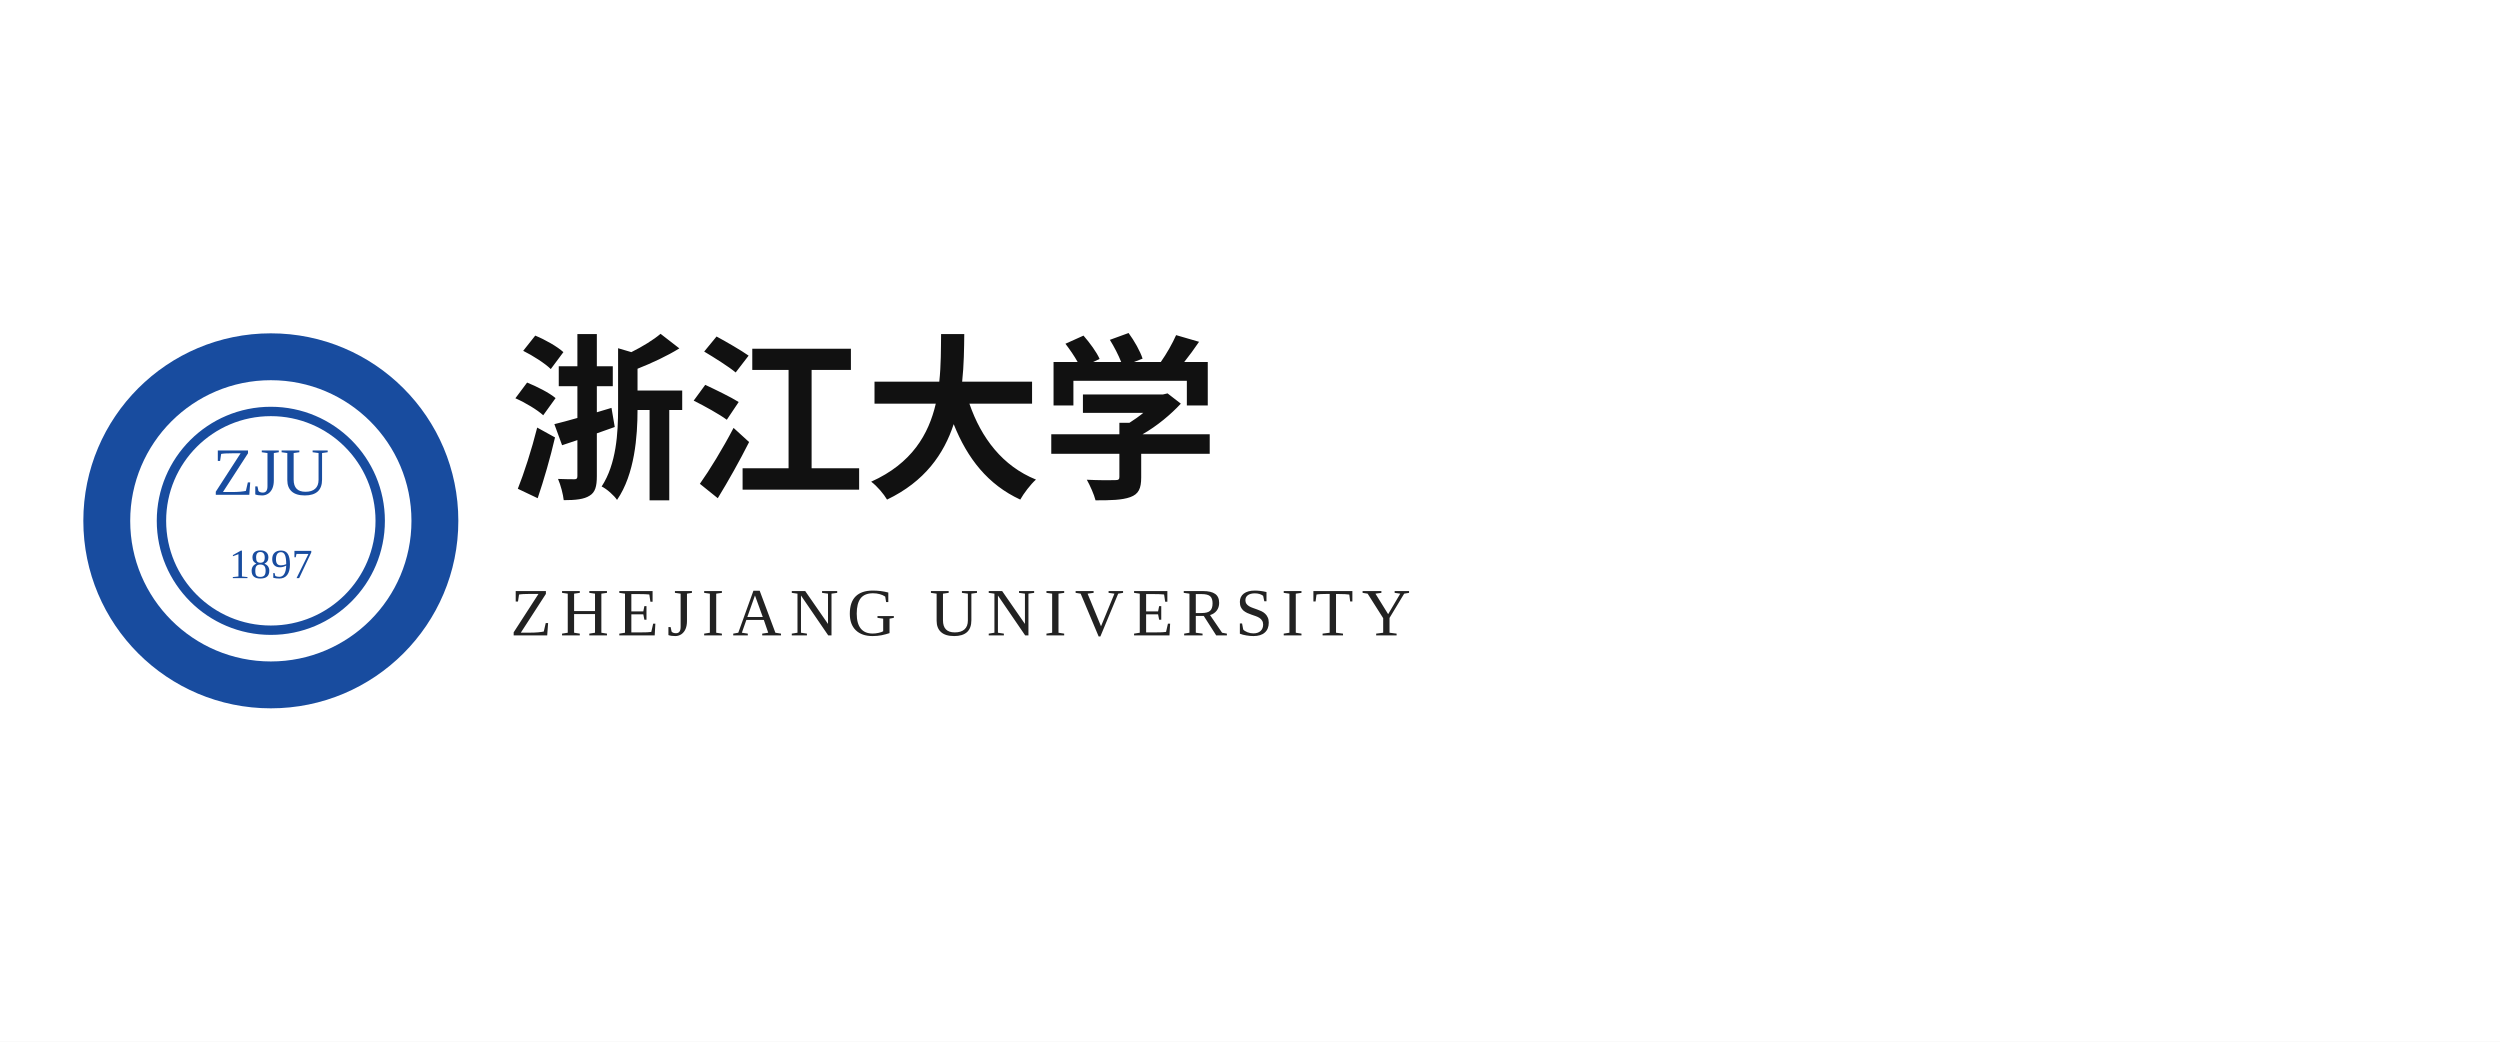
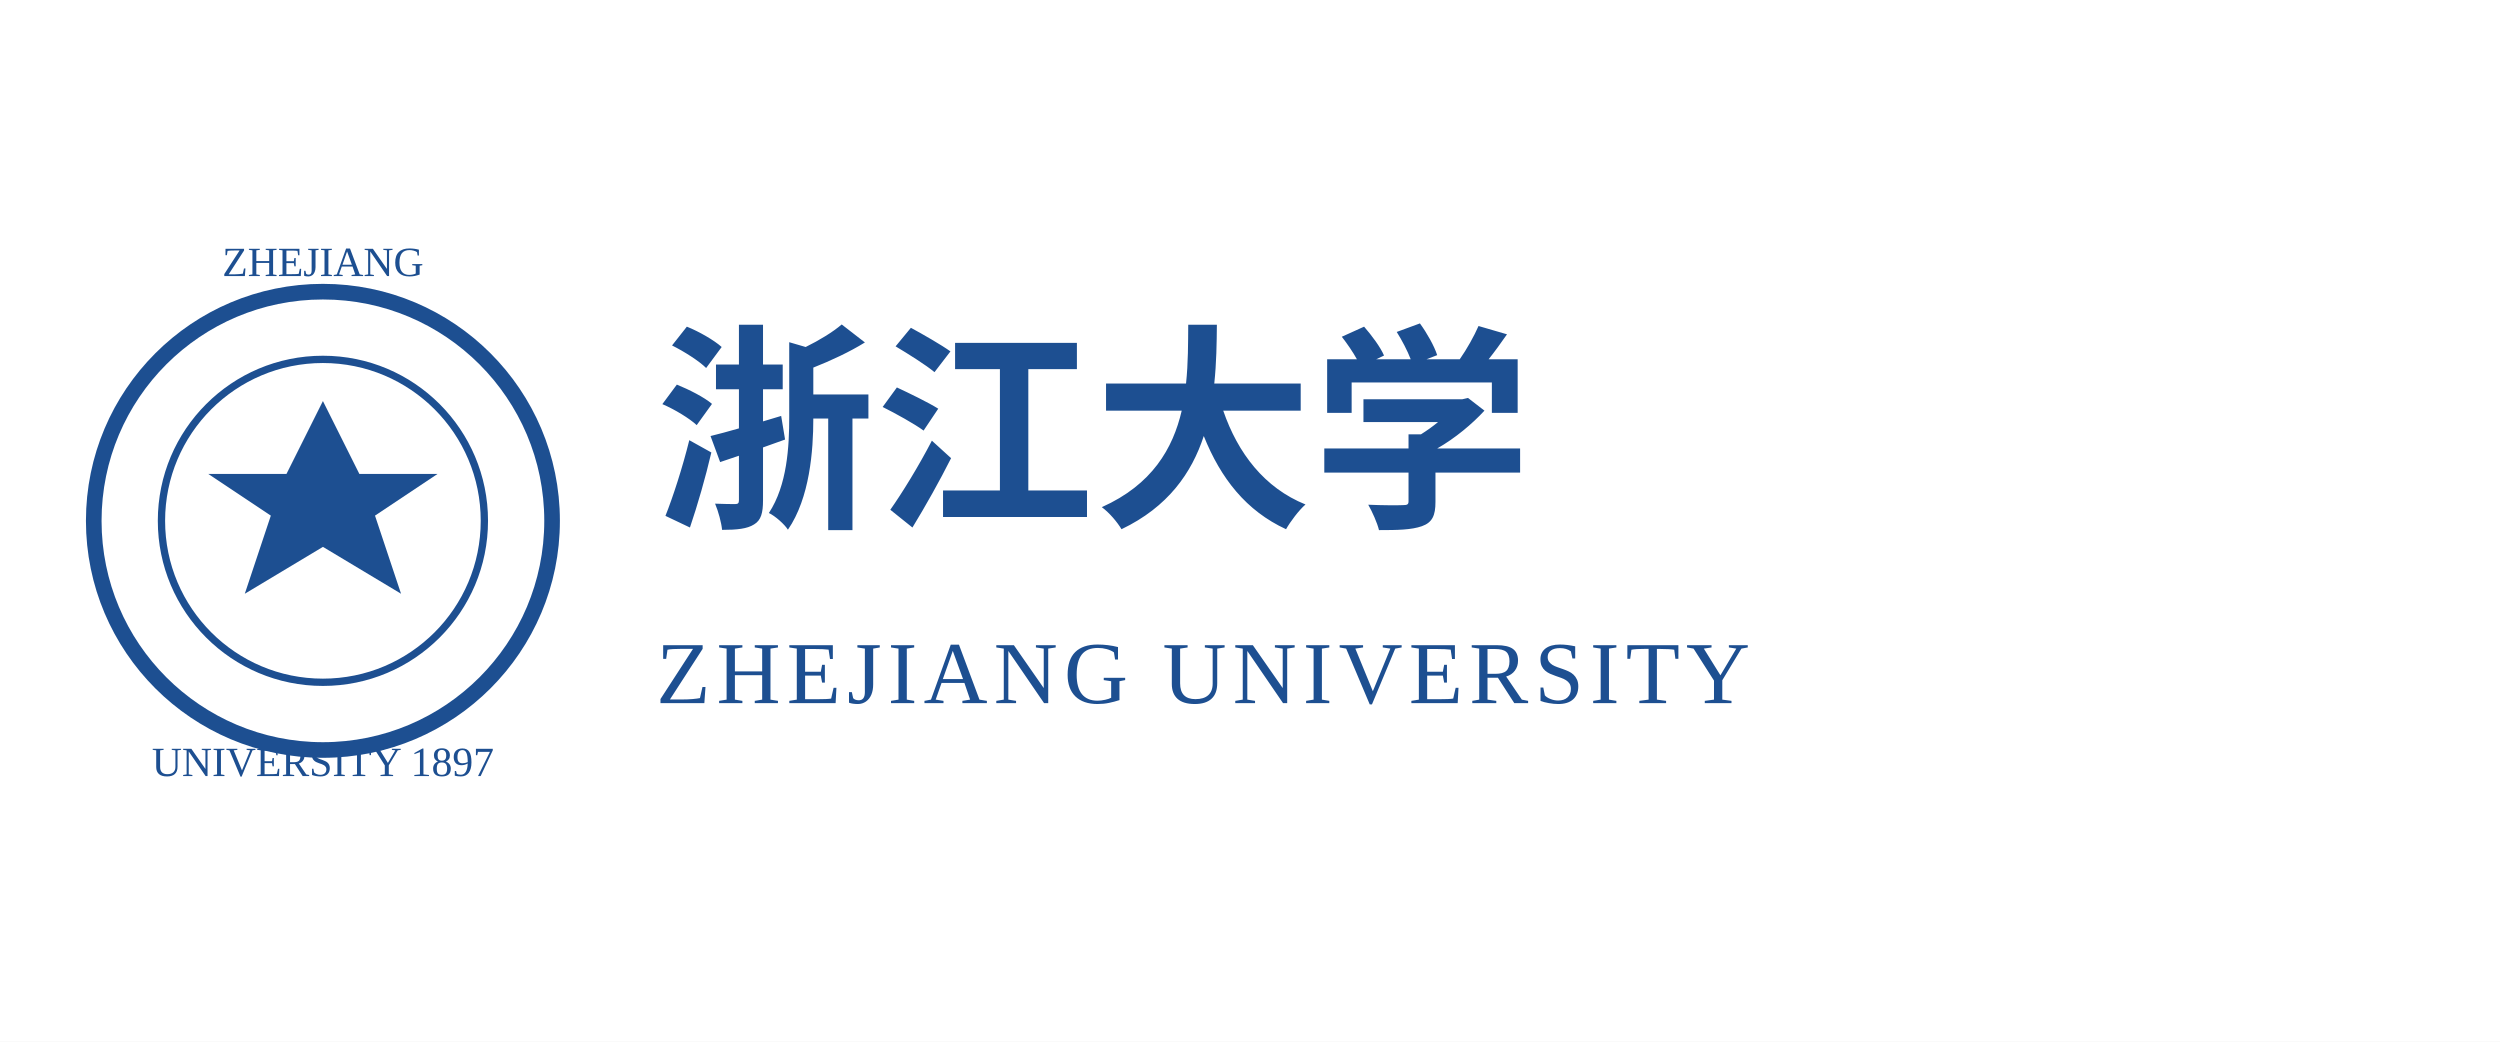
<svg xmlns="http://www.w3.org/2000/svg" width="480" height="200" viewBox="0 0 480 200">
  <rect width="480" height="200" fill="#ffffff" />
-   <circle cx="52" cy="100" r="36" fill="#184c9f" />
-   <circle cx="52" cy="100" r="27" fill="#ffffff" />
-   <circle cx="52" cy="100" r="21" fill="none" stroke="#184c9f" stroke-width="1.8" />
-   <text x="52" y="95" text-anchor="middle" font-family="Georgia, 'Times New Roman', serif" font-size="13" fill="#184c9f">ZJU</text>
-   <text x="52" y="111" text-anchor="middle" font-family="Georgia, 'Times New Roman', serif" font-size="8" fill="#184c9f">1897</text>
-   <text x="98" y="93" font-family="'Noto Serif SC', 'Songti SC', SimSun, serif" font-size="34" font-weight="700" fill="#111111">浙江大学</text>
-   <text x="98" y="122" font-family="Georgia, 'Times New Roman', serif" font-size="13" letter-spacing="1.6" fill="#222222">ZHEJIANG UNIVERSITY</text>
+   <circle cx="62" cy="100" r="44" fill="none" stroke="#1d4f91" stroke-width="3" />
+   <circle cx="62" cy="100" r="31" fill="none" stroke="#1d4f91" stroke-width="1.4" />
+   <path d="M62 77l7 14h15L72 99l5 15l-15-9l-15 9l5-15l-12-8h15z" fill="#1d4f91" />
+   <text x="62" y="53" text-anchor="middle" font-family="Georgia, 'Times New Roman', serif" font-size="8" fill="#1d4f91">ZHEJIANG</text>
+   <text x="62" y="149" text-anchor="middle" font-family="Georgia, 'Times New Roman', serif" font-size="8" fill="#1d4f91">UNIVERSITY 1897</text>
+   <text x="126" y="98" font-family="'Noto Serif SC', 'Songti SC', SimSun, serif" font-size="42" font-weight="700" fill="#1d4f91">浙江大学</text>
+   <text x="126" y="135" font-family="Georgia, 'Times New Roman', serif" font-size="17" letter-spacing="1.2" fill="#1d4f91">ZHEJIANG UNIVERSITY</text>
</svg>
